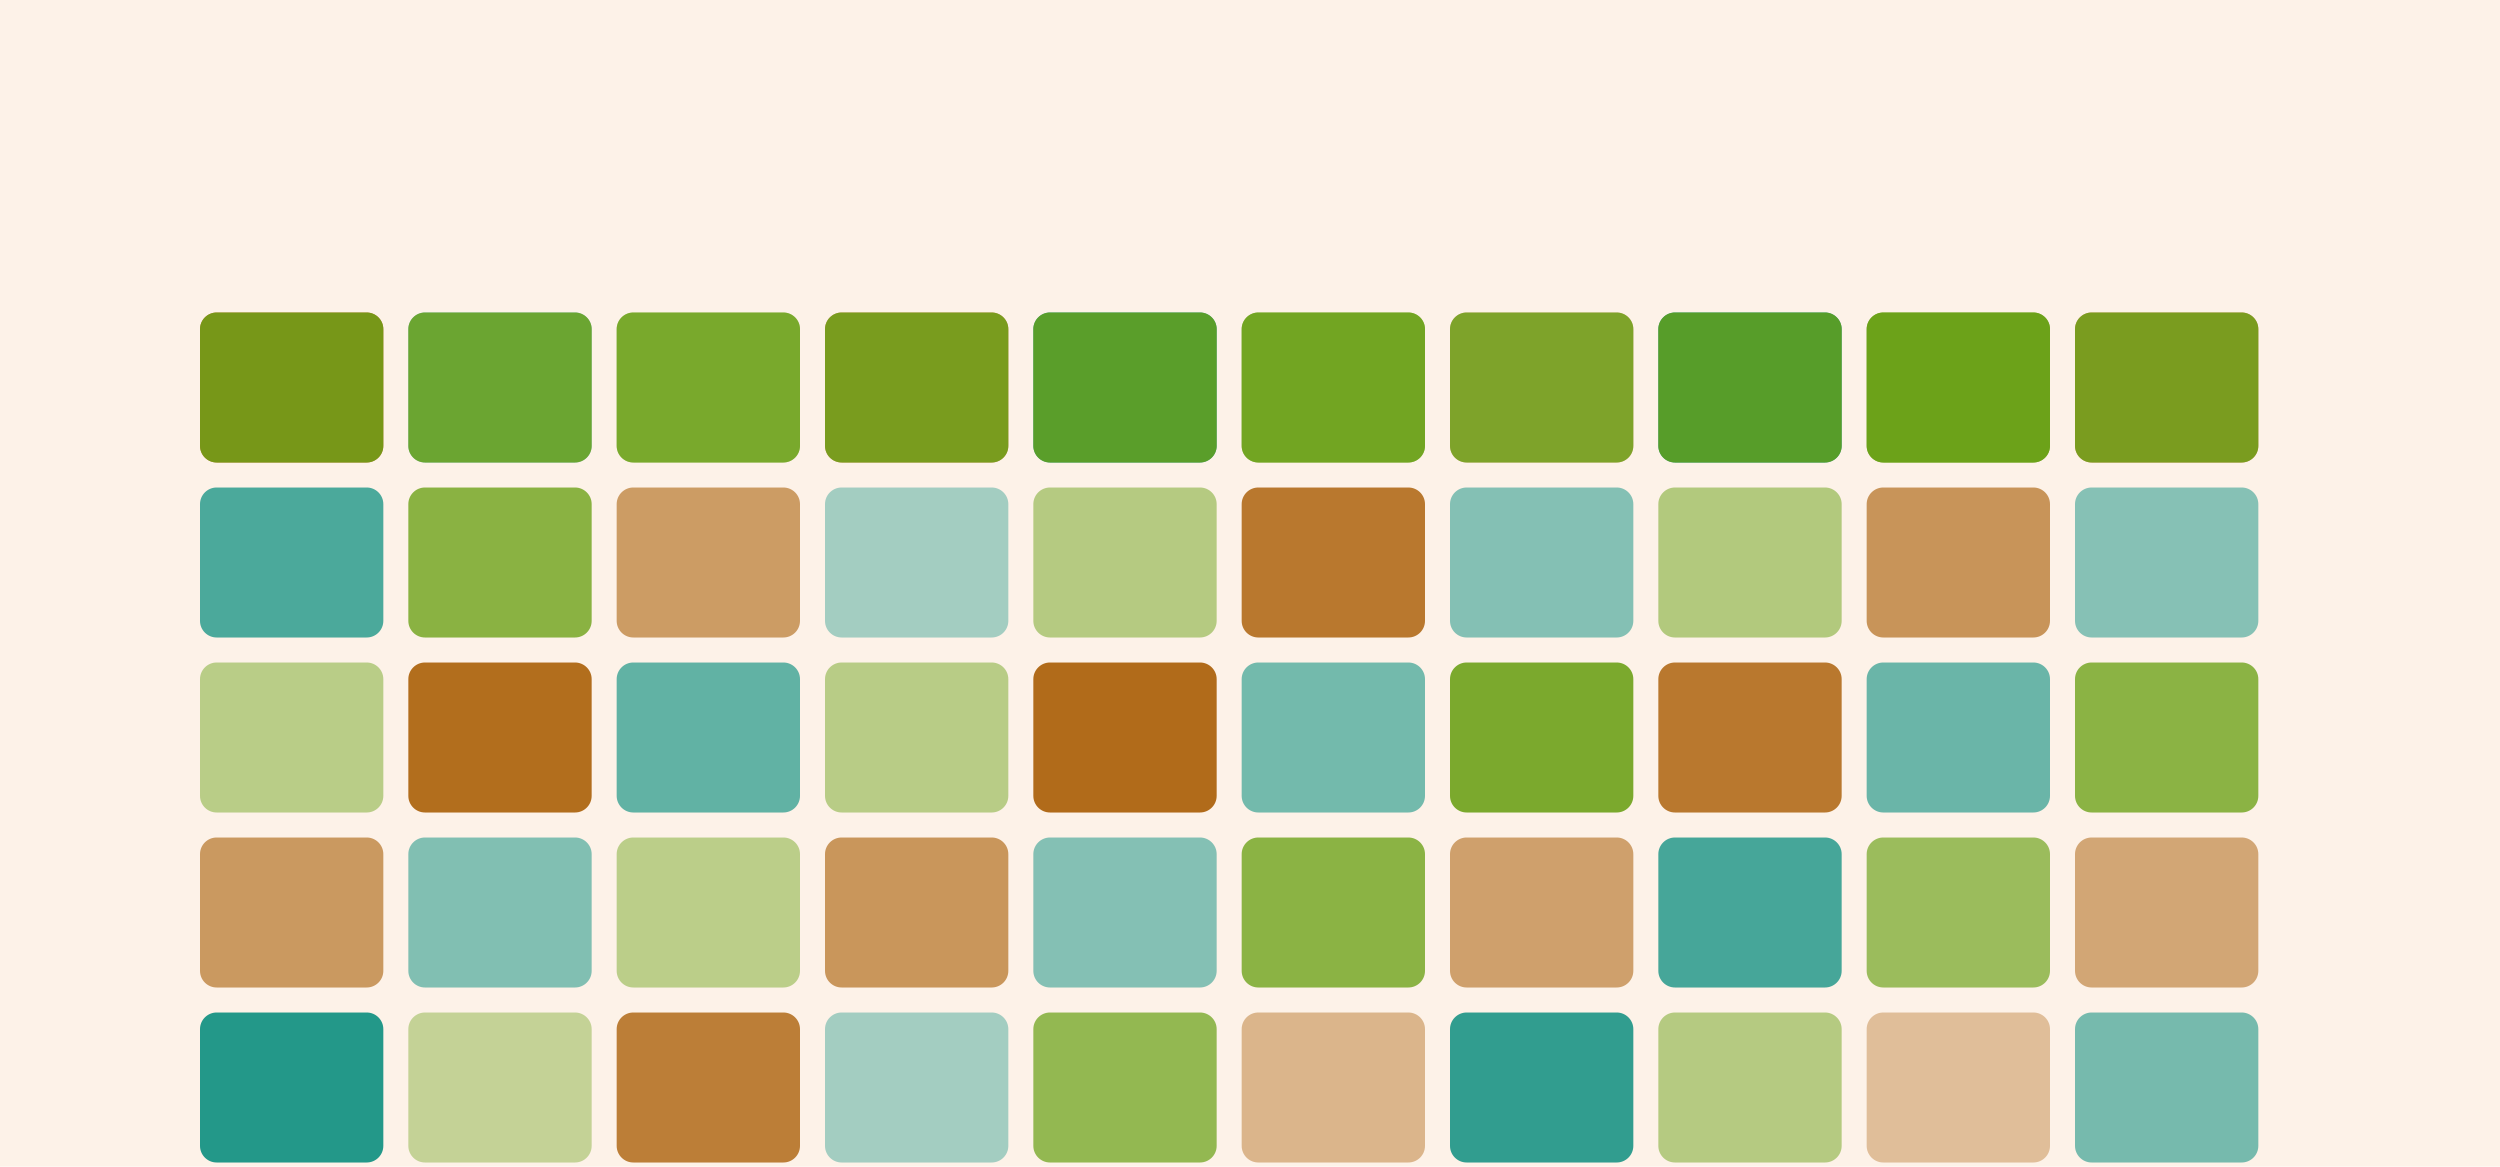
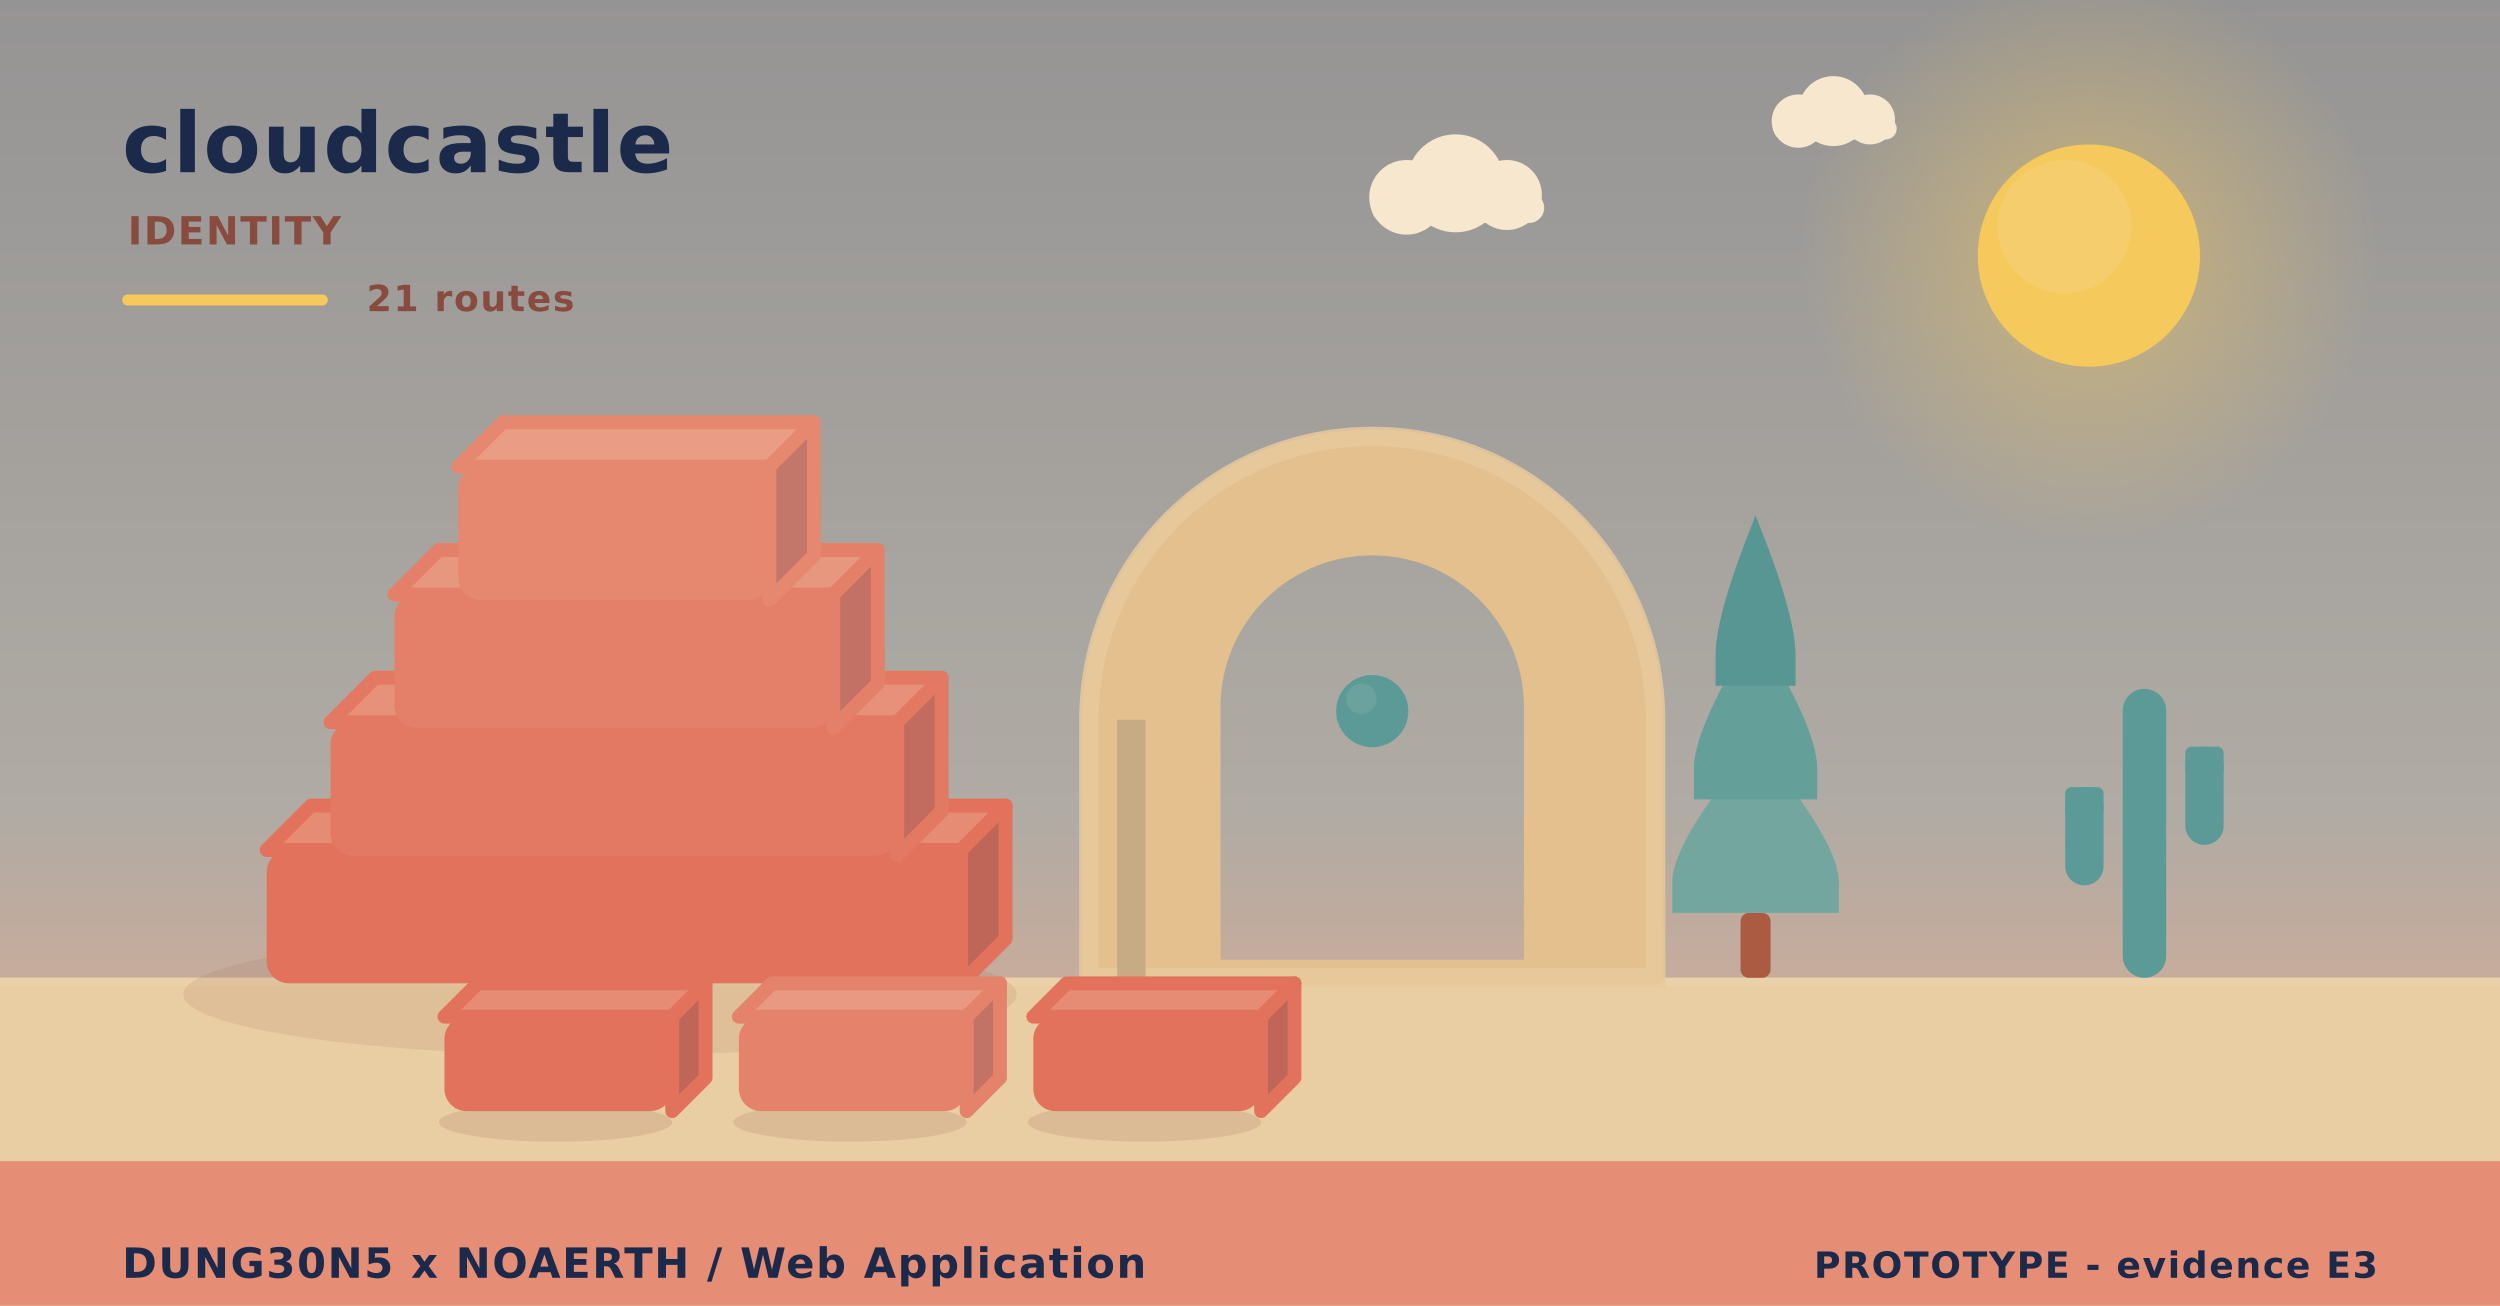
- <svg xmlns="http://www.w3.org/2000/svg" viewBox="0 0 1200 560" width="1200" height="560" role="img" aria-label="cloudcastle hero">
-   <rect width="1200" height="560" fill="#fdf2e8" />
-   <defs>
-     <linearGradient id="gh" x1="0" y1="0" x2="1" y2="1">
-       <stop offset="0%" stop-color="#a95d05" />
-       <stop offset="100%" stop-color="#109081" />
-     </linearGradient>
-   </defs>
-   <rect x="96.00" y="150.00" width="88.00" height="72.00" rx="8.00" fill="#a95d05" opacity="0.81" />
-   <rect x="196.00" y="150.00" width="88.00" height="72.00" rx="8.00" fill="#109081" opacity="0.55" />
-   <rect x="296.00" y="150.00" width="88.00" height="72.00" rx="8.00" fill="#679f11" opacity="0.39" />
-   <rect x="396.00" y="150.00" width="88.00" height="72.00" rx="8.00" fill="#a95d05" opacity="0.66" />
-   <rect x="496.00" y="150.00" width="88.00" height="72.00" rx="8.00" fill="#109081" opacity="0.89" />
-   <rect x="596.00" y="150.00" width="88.00" height="72.00" rx="8.00" fill="#679f11" opacity="0.62" />
-   <rect x="696.00" y="150.00" width="88.00" height="72.00" rx="8.00" fill="#a95d05" opacity="0.40" />
-   <rect x="796.00" y="150.00" width="88.00" height="72.00" rx="8.00" fill="#109081" opacity="0.95" />
-   <rect x="896.00" y="150.00" width="88.00" height="72.00" rx="8.00" fill="#679f11" opacity="0.83" />
-   <rect x="996.00" y="150.00" width="88.00" height="72.00" rx="8.00" fill="#a95d05" opacity="0.64" />
-   <rect x="96.00" y="234.00" width="88.00" height="72.00" rx="8.00" fill="#109081" opacity="0.75" />
-   <rect x="196.00" y="234.00" width="88.00" height="72.00" rx="8.00" fill="#679f11" opacity="0.77" />
-   <rect x="296.00" y="234.00" width="88.00" height="72.00" rx="8.00" fill="#a95d05" opacity="0.58" />
-   <rect x="396.00" y="234.00" width="88.00" height="72.00" rx="8.00" fill="#109081" opacity="0.38" />
-   <rect x="496.00" y="234.00" width="88.00" height="72.00" rx="8.00" fill="#679f11" opacity="0.48" />
-   <rect x="596.00" y="234.00" width="88.00" height="72.00" rx="8.00" fill="#a95d05" opacity="0.82" />
-   <rect x="696.00" y="234.00" width="88.00" height="72.00" rx="8.00" fill="#109081" opacity="0.51" />
-   <rect x="796.00" y="234.00" width="88.00" height="72.00" rx="8.00" fill="#679f11" opacity="0.50" />
-   <rect x="896.00" y="234.00" width="88.00" height="72.00" rx="8.00" fill="#a95d05" opacity="0.63" />
-   <rect x="996.00" y="234.00" width="88.00" height="72.00" rx="8.00" fill="#109081" opacity="0.50" />
-   <rect x="96.00" y="318.00" width="88.00" height="72.00" rx="8.00" fill="#679f11" opacity="0.45" />
-   <rect x="196.00" y="318.00" width="88.00" height="72.00" rx="8.00" fill="#a95d05" opacity="0.89" />
-   <rect x="296.00" y="318.00" width="88.00" height="72.00" rx="8.00" fill="#109081" opacity="0.66" />
-   <rect x="396.00" y="318.00" width="88.00" height="72.00" rx="8.00" fill="#679f11" opacity="0.46" />
-   <rect x="496.00" y="318.00" width="88.00" height="72.00" rx="8.00" fill="#a95d05" opacity="0.91" />
-   <rect x="596.00" y="318.00" width="88.00" height="72.00" rx="8.00" fill="#109081" opacity="0.58" />
-   <rect x="696.00" y="318.00" width="88.00" height="72.00" rx="8.00" fill="#679f11" opacity="0.87" />
-   <rect x="796.00" y="318.00" width="88.00" height="72.00" rx="8.00" fill="#a95d05" opacity="0.82" />
-   <rect x="896.00" y="318.00" width="88.00" height="72.00" rx="8.00" fill="#109081" opacity="0.62" />
-   <rect x="996.00" y="318.00" width="88.00" height="72.00" rx="8.00" fill="#679f11" opacity="0.76" />
-   <rect x="96.00" y="402.00" width="88.00" height="72.00" rx="8.00" fill="#a95d05" opacity="0.60" />
-   <rect x="196.00" y="402.00" width="88.00" height="72.00" rx="8.00" fill="#109081" opacity="0.52" />
-   <rect x="296.00" y="402.00" width="88.00" height="72.00" rx="8.00" fill="#679f11" opacity="0.44" />
-   <rect x="396.00" y="402.00" width="88.00" height="72.00" rx="8.00" fill="#a95d05" opacity="0.62" />
-   <rect x="496.00" y="402.00" width="88.00" height="72.00" rx="8.00" fill="#109081" opacity="0.51" />
-   <rect x="596.00" y="402.00" width="88.00" height="72.00" rx="8.00" fill="#679f11" opacity="0.76" />
-   <rect x="696.00" y="402.00" width="88.00" height="72.00" rx="8.00" fill="#a95d05" opacity="0.55" />
-   <rect x="796.00" y="402.00" width="88.00" height="72.00" rx="8.00" fill="#109081" opacity="0.77" />
-   <rect x="896.00" y="402.00" width="88.00" height="72.00" rx="8.00" fill="#679f11" opacity="0.65" />
-   <rect x="996.00" y="402.00" width="88.00" height="72.00" rx="8.00" fill="#a95d05" opacity="0.51" />
-   <rect x="96.00" y="486.00" width="88.00" height="72.00" rx="8.00" fill="#109081" opacity="0.92" />
-   <rect x="196.00" y="486.00" width="88.00" height="72.00" rx="8.00" fill="#679f11" opacity="0.38" />
-   <rect x="296.00" y="486.00" width="88.00" height="72.00" rx="8.00" fill="#a95d05" opacity="0.78" />
-   <rect x="396.00" y="486.00" width="88.00" height="72.00" rx="8.00" fill="#109081" opacity="0.38" />
-   <rect x="496.00" y="486.00" width="88.00" height="72.00" rx="8.00" fill="#679f11" opacity="0.70" />
-   <rect x="596.00" y="486.00" width="88.00" height="72.00" rx="8.00" fill="#a95d05" opacity="0.41" />
-   <rect x="696.00" y="486.00" width="88.00" height="72.00" rx="8.00" fill="#109081" opacity="0.86" />
-   <rect x="796.00" y="486.00" width="88.00" height="72.00" rx="8.00" fill="#679f11" opacity="0.48" />
-   <rect x="896.00" y="486.00" width="88.00" height="72.00" rx="8.00" fill="#a95d05" opacity="0.35" />
-   <rect x="996.00" y="486.00" width="88.00" height="72.00" rx="8.00" fill="#109081" opacity="0.57" />
+ <svg xmlns="http://www.w3.org/2000/svg" width="900" height="470" viewBox="0 0 900 470" role="img" aria-label="cloudcastle - identity">
+   <linearGradient id="skyh" x1="0" y1="0" x2="0" y2="1">
+     <stop offset="0" stop-color="#959494" />
+     <stop offset="0.62" stop-color="#b0aba4" />
+     <stop offset="1" stop-color="#f3ad8a" />
+   </linearGradient>
+   <rect width="900" height="470" fill="url(#skyh)" />
+   <radialGradient id="sunh">
+     <stop offset="0.35" stop-color="#f5c95c" stop-opacity="0.34" />
+     <stop offset="1" stop-color="#f5c95c" stop-opacity="0" />
+   </radialGradient>
+   <circle cx="752" cy="92" r="104" fill="url(#sunh)" />
+   <circle cx="752" cy="92" r="40" fill="#f5c95c" />
+   <circle cx="743.2" cy="81.6" r="24" fill="#f5d27e" opacity="0.5" />
  <g>
-     <rect x="96.00" y="150.00" width="88.00" height="72.00" rx="8.00" fill="#679f11" opacity="0.80" />
-     <animate attributeName="opacity" values="0.25;1.0;0.25" dur="12.4s" begin="2.97s" repeatCount="indefinite" />
+     <circle cx="524" cy="66" r="17.64" fill="#f6e7ce" />
+     <circle cx="506.36" cy="71.04" r="13.44" fill="#f6e7ce" />
+     <circle cx="542.48" cy="70.2" r="12.6" fill="#f6e7ce" />
+     <rect x="493.76" y="69.36" width="62.16" height="10.92" rx="5.46" fill="#f6e7ce" />
+     <animateTransform attributeName="transform" type="translate" values="0 0;24 0;0 0" dur="36s" begin="0s" repeatCount="indefinite" />
  </g>
  <g>
-     <rect x="196.00" y="150.00" width="88.00" height="72.00" rx="8.00" fill="#679f11" opacity="0.80" />
-     <animate attributeName="opacity" values="0.25;1.0;0.25" dur="12.4s" begin="3.29s" repeatCount="indefinite" />
+     <circle cx="660" cy="40" r="12.6" fill="#f6e7ce" />
+     <circle cx="647.4" cy="43.6" r="9.6" fill="#f6e7ce" />
+     <circle cx="673.2" cy="43" r="9" fill="#f6e7ce" />
+     <rect x="638.4" y="42.4" width="44.4" height="7.8" rx="3.9" fill="#f6e7ce" />
+     <animateTransform attributeName="transform" type="translate" values="0 0;-18 0;0 0" dur="46s" begin="3s" repeatCount="indefinite" />
+   </g>
+   <rect x="0" y="352" width="900" height="118" fill="#e9cda3" />
+   <rect x="0" y="352" width="900" height="3" fill="#ebd1a9" />
+   <text x="44" y="62" font-family="Verdana,DejaVu Sans,sans-serif" font-size="30" font-weight="700" letter-spacing="0.6" fill="#1b2a4a" text-anchor="start">cloudcastle</text>
+   <text x="46" y="88" font-family="Verdana,DejaVu Sans,sans-serif" font-size="14" font-weight="700" letter-spacing="0.6" fill="#894b3f" text-anchor="start">IDENTITY</text>
+   <rect x="44" y="106" width="74" height="4" rx="2" fill="#f5c95c" />
+   <text x="132" y="112" font-family="Verdana,DejaVu Sans,sans-serif" font-size="13" font-weight="700" letter-spacing="0.6" fill="#894b3f" text-anchor="start">21 routes</text>
+   <ellipse cx="216" cy="358" rx="150" ry="22" fill="rgba(138,90,68,0.11)" />
+   <g>
+     <path d="M96,306 L346,306 L362,290 L112,290 Z" fill="#e68c74" stroke="#e2725b" stroke-width="5" stroke-linejoin="round" />
+     <path d="M346,306 L362,290 L362,338 L346,354 Z" fill="#c06658" stroke="#e2725b" stroke-width="5" stroke-linejoin="round" />
+     <rect x="96" y="306" width="250" height="48" rx="8" fill="#e2725b" />
+     <animateTransform attributeName="transform" type="translate" values="0 10;0 0" dur="0.9s" begin="0s" fill="freeze" />
  </g>
  <g>
-     <rect x="296.00" y="150.00" width="88.00" height="72.00" rx="8.00" fill="#679f11" opacity="0.80" />
-     <animate attributeName="opacity" values="0.25;1.0;0.25" dur="12.4s" begin="3.61s" repeatCount="indefinite" />
+     <path d="M119,260 L323,260 L339,244 L135,244 Z" fill="#e7917a" stroke="#e37962" stroke-width="5" stroke-linejoin="round" />
+     <path d="M323,260 L339,244 L339,292 L323,308 Z" fill="#c16c5e" stroke="#e37962" stroke-width="5" stroke-linejoin="round" />
+     <rect x="119" y="260" width="204" height="48" rx="8" fill="#e37962" />
+     <animateTransform attributeName="transform" type="translate" values="0 10;0 0" dur="0.9s" begin="0.28s" fill="freeze" />
  </g>
  <g>
-     <rect x="396.00" y="150.00" width="88.00" height="72.00" rx="8.00" fill="#679f11" opacity="0.80" />
-     <animate attributeName="opacity" values="0.25;1.0;0.25" dur="12.4s" begin="3.93s" repeatCount="indefinite" />
+     <path d="M142,214 L300,214 L316,198 L158,198 Z" fill="#e8977f" stroke="#e48069" stroke-width="5" stroke-linejoin="round" />
+     <path d="M300,214 L316,198 L316,246 L300,262 Z" fill="#c27164" stroke="#e48069" stroke-width="5" stroke-linejoin="round" />
+     <rect x="142" y="214" width="158" height="48" rx="8" fill="#e48069" />
+     <animateTransform attributeName="transform" type="translate" values="0 10;0 0" dur="0.9s" begin="0.56s" fill="freeze" />
  </g>
  <g>
-     <rect x="496.00" y="150.00" width="88.00" height="72.00" rx="8.00" fill="#679f11" opacity="0.80" />
-     <animate attributeName="opacity" values="0.25;1.0;0.25" dur="12.4s" begin="4.25s" repeatCount="indefinite" />
+     <path d="M165,168 L277,168 L293,152 L181,152 Z" fill="#ea9c85" stroke="#e68770" stroke-width="5" stroke-linejoin="round" />
+     <path d="M277,168 L293,152 L293,200 L277,216 Z" fill="#c3776a" stroke="#e68770" stroke-width="5" stroke-linejoin="round" />
+     <rect x="165" y="168" width="112" height="48" rx="8" fill="#e68770" />
+     <animateTransform attributeName="transform" type="translate" values="0 10;0 0" dur="0.9s" begin="0.84s" fill="freeze" />
  </g>
+   <path d="M392,352 L392,259.12 A102,102 0 0 1 596,259.12 L596,352 Z M436.88,348 L436.88,254.55 A57.12,57.12 0 0 1 551.12,254.55 L551.12,348 Z" fill="#e3c08d" fill-rule="evenodd" stroke="#e3c08d" stroke-width="5" stroke-linejoin="round" />
+   <path d="M392,352 L392,259.12 A102,102 0 0 1 596,259.12 L596,352 Z" fill="none" stroke="#e8c99d" stroke-width="7" stroke-linecap="round" opacity="0.85" />
+   <rect x="402.2" y="259.12" width="10.2" height="92.88" fill="#c7ab84" />
  <g>
-     <rect x="596.00" y="150.00" width="88.00" height="72.00" rx="8.00" fill="#679f11" opacity="0.80" />
-     <animate attributeName="opacity" values="0.25;1.0;0.25" dur="12.4s" begin="4.57s" repeatCount="indefinite" />
+     <circle cx="494" cy="256" r="13" fill="#5b9a97" />
+     <circle cx="490.1" cy="251.58" r="5.46" fill="#7aa9a2" opacity="0.55" />
+     <animate attributeName="opacity" values="0.78;1;0.78" dur="5.2s" begin="0s" repeatCount="indefinite" />
  </g>
+   <rect x="626.6" y="328.64" width="10.8" height="23.36" rx="3" fill="#ac5b43" />
+   <path d="M632,267.32 Q602,302.89 602,317.6 Q602,328.64 602,328.64 L662,328.64 Q662,328.64 662,317.6 Q662,302.89 632,267.32 Z" fill="#74a6a0" />
+   <path d="M632,226.44 Q609.8,262.01 609.8,276.72 Q609.8,287.76 609.8,287.76 L654.2,287.76 Q654.2,287.76 654.2,276.72 Q654.2,262.01 632,226.44 Z" fill="#649f9a" />
+   <path d="M632,185.56 Q617.6,221.13 617.6,235.84 Q617.6,246.88 617.6,246.88 L646.4,246.88 Q646.4,246.88 646.4,235.84 Q646.4,221.13 632,185.56 Z" fill="#589694" />
+   <rect x="764.18" y="248" width="15.64" height="104" rx="7.82" fill="#5b9a97" />
+   <rect x="743.48" y="283.36" width="13.8" height="35.36" rx="6.9" fill="#5b9a97" />
+   <rect x="743.48" y="283.36" width="13.8" height="10.4" rx="2.3" fill="#5b9a97" />
+   <rect x="786.72" y="268.8" width="13.8" height="35.36" rx="6.9" fill="#5b9a97" />
+   <rect x="786.72" y="268.8" width="13.8" height="10.4" rx="2.3" fill="#5b9a97" />
+   <ellipse cx="200" cy="404" rx="42" ry="7" fill="rgba(138,90,68,0.15)" />
  <g>
-     <rect x="696.00" y="150.00" width="88.00" height="72.00" rx="8.00" fill="#679f11" opacity="0.80" />
-     <animate attributeName="opacity" values="0.25;1.0;0.25" dur="12.4s" begin="4.89s" repeatCount="indefinite" />
+     <path d="M160,366 L242,366 L254,354 L172,354 Z" fill="#e68c74" stroke="#e2725b" stroke-width="5" stroke-linejoin="round" />
+     <path d="M242,366 L254,354 L254,388 L242,400 Z" fill="#c06658" stroke="#e2725b" stroke-width="5" stroke-linejoin="round" />
+     <rect x="160" y="366" width="82" height="34" rx="8" fill="#e2725b" />
+     <animateTransform attributeName="transform" type="translate" values="0 10;0 0" dur="0.7s" begin="0.8s" fill="freeze" />
  </g>
+   <ellipse cx="306" cy="404" rx="42" ry="7" fill="rgba(138,90,68,0.15)" />
  <g>
-     <rect x="796.00" y="150.00" width="88.00" height="72.00" rx="8.00" fill="#679f11" opacity="0.80" />
-     <animate attributeName="opacity" values="0.25;1.0;0.25" dur="12.4s" begin="5.21s" repeatCount="indefinite" />
+     <path d="M266,366 L348,366 L360,354 L278,354 Z" fill="#e99881" stroke="#e5826b" stroke-width="5" stroke-linejoin="round" />
+     <path d="M348,366 L360,354 L360,388 L348,400 Z" fill="#c37365" stroke="#e5826b" stroke-width="5" stroke-linejoin="round" />
+     <rect x="266" y="366" width="82" height="34" rx="8" fill="#e5826b" />
+     <animateTransform attributeName="transform" type="translate" values="0 10;0 0" dur="0.7s" begin="0.95s" fill="freeze" />
  </g>
+   <ellipse cx="412" cy="404" rx="42" ry="7" fill="rgba(138,90,68,0.15)" />
  <g>
-     <rect x="896.00" y="150.00" width="88.00" height="72.00" rx="8.00" fill="#679f11" opacity="0.80" />
-     <animate attributeName="opacity" values="0.25;1.0;0.25" dur="12.4s" begin="5.53s" repeatCount="indefinite" />
+     <path d="M372,366 L454,366 L466,354 L384,354 Z" fill="#e68c74" stroke="#e2725b" stroke-width="5" stroke-linejoin="round" />
+     <path d="M454,366 L466,354 L466,388 L454,400 Z" fill="#c06658" stroke="#e2725b" stroke-width="5" stroke-linejoin="round" />
+     <rect x="372" y="366" width="82" height="34" rx="8" fill="#e2725b" />
+     <animateTransform attributeName="transform" type="translate" values="0 10;0 0" dur="0.7s" begin="1.1s" fill="freeze" />
  </g>
-   <g>
-     <rect x="996.00" y="150.00" width="88.00" height="72.00" rx="8.00" fill="#679f11" opacity="0.80" />
-     <animate attributeName="opacity" values="0.25;1.0;0.25" dur="12.4s" begin="5.85s" repeatCount="indefinite" />
-   </g>
+   <rect x="0" y="418" width="900" height="52" rx="0" fill="#e68972" opacity="0.94" />
+   <text x="44" y="460" font-family="Verdana,DejaVu Sans,sans-serif" font-size="15" font-weight="700" letter-spacing="0.6" fill="#1b2a4a" text-anchor="start">DUNG30N5 x NOAERTH  /  Web Application</text>
+   <text x="856" y="460" font-family="Verdana,DejaVu Sans,sans-serif" font-size="13" font-weight="700" letter-spacing="0.6" fill="#1b2a4a" text-anchor="end">PROTOTYPE  -  evidence E3</text>
</svg>
